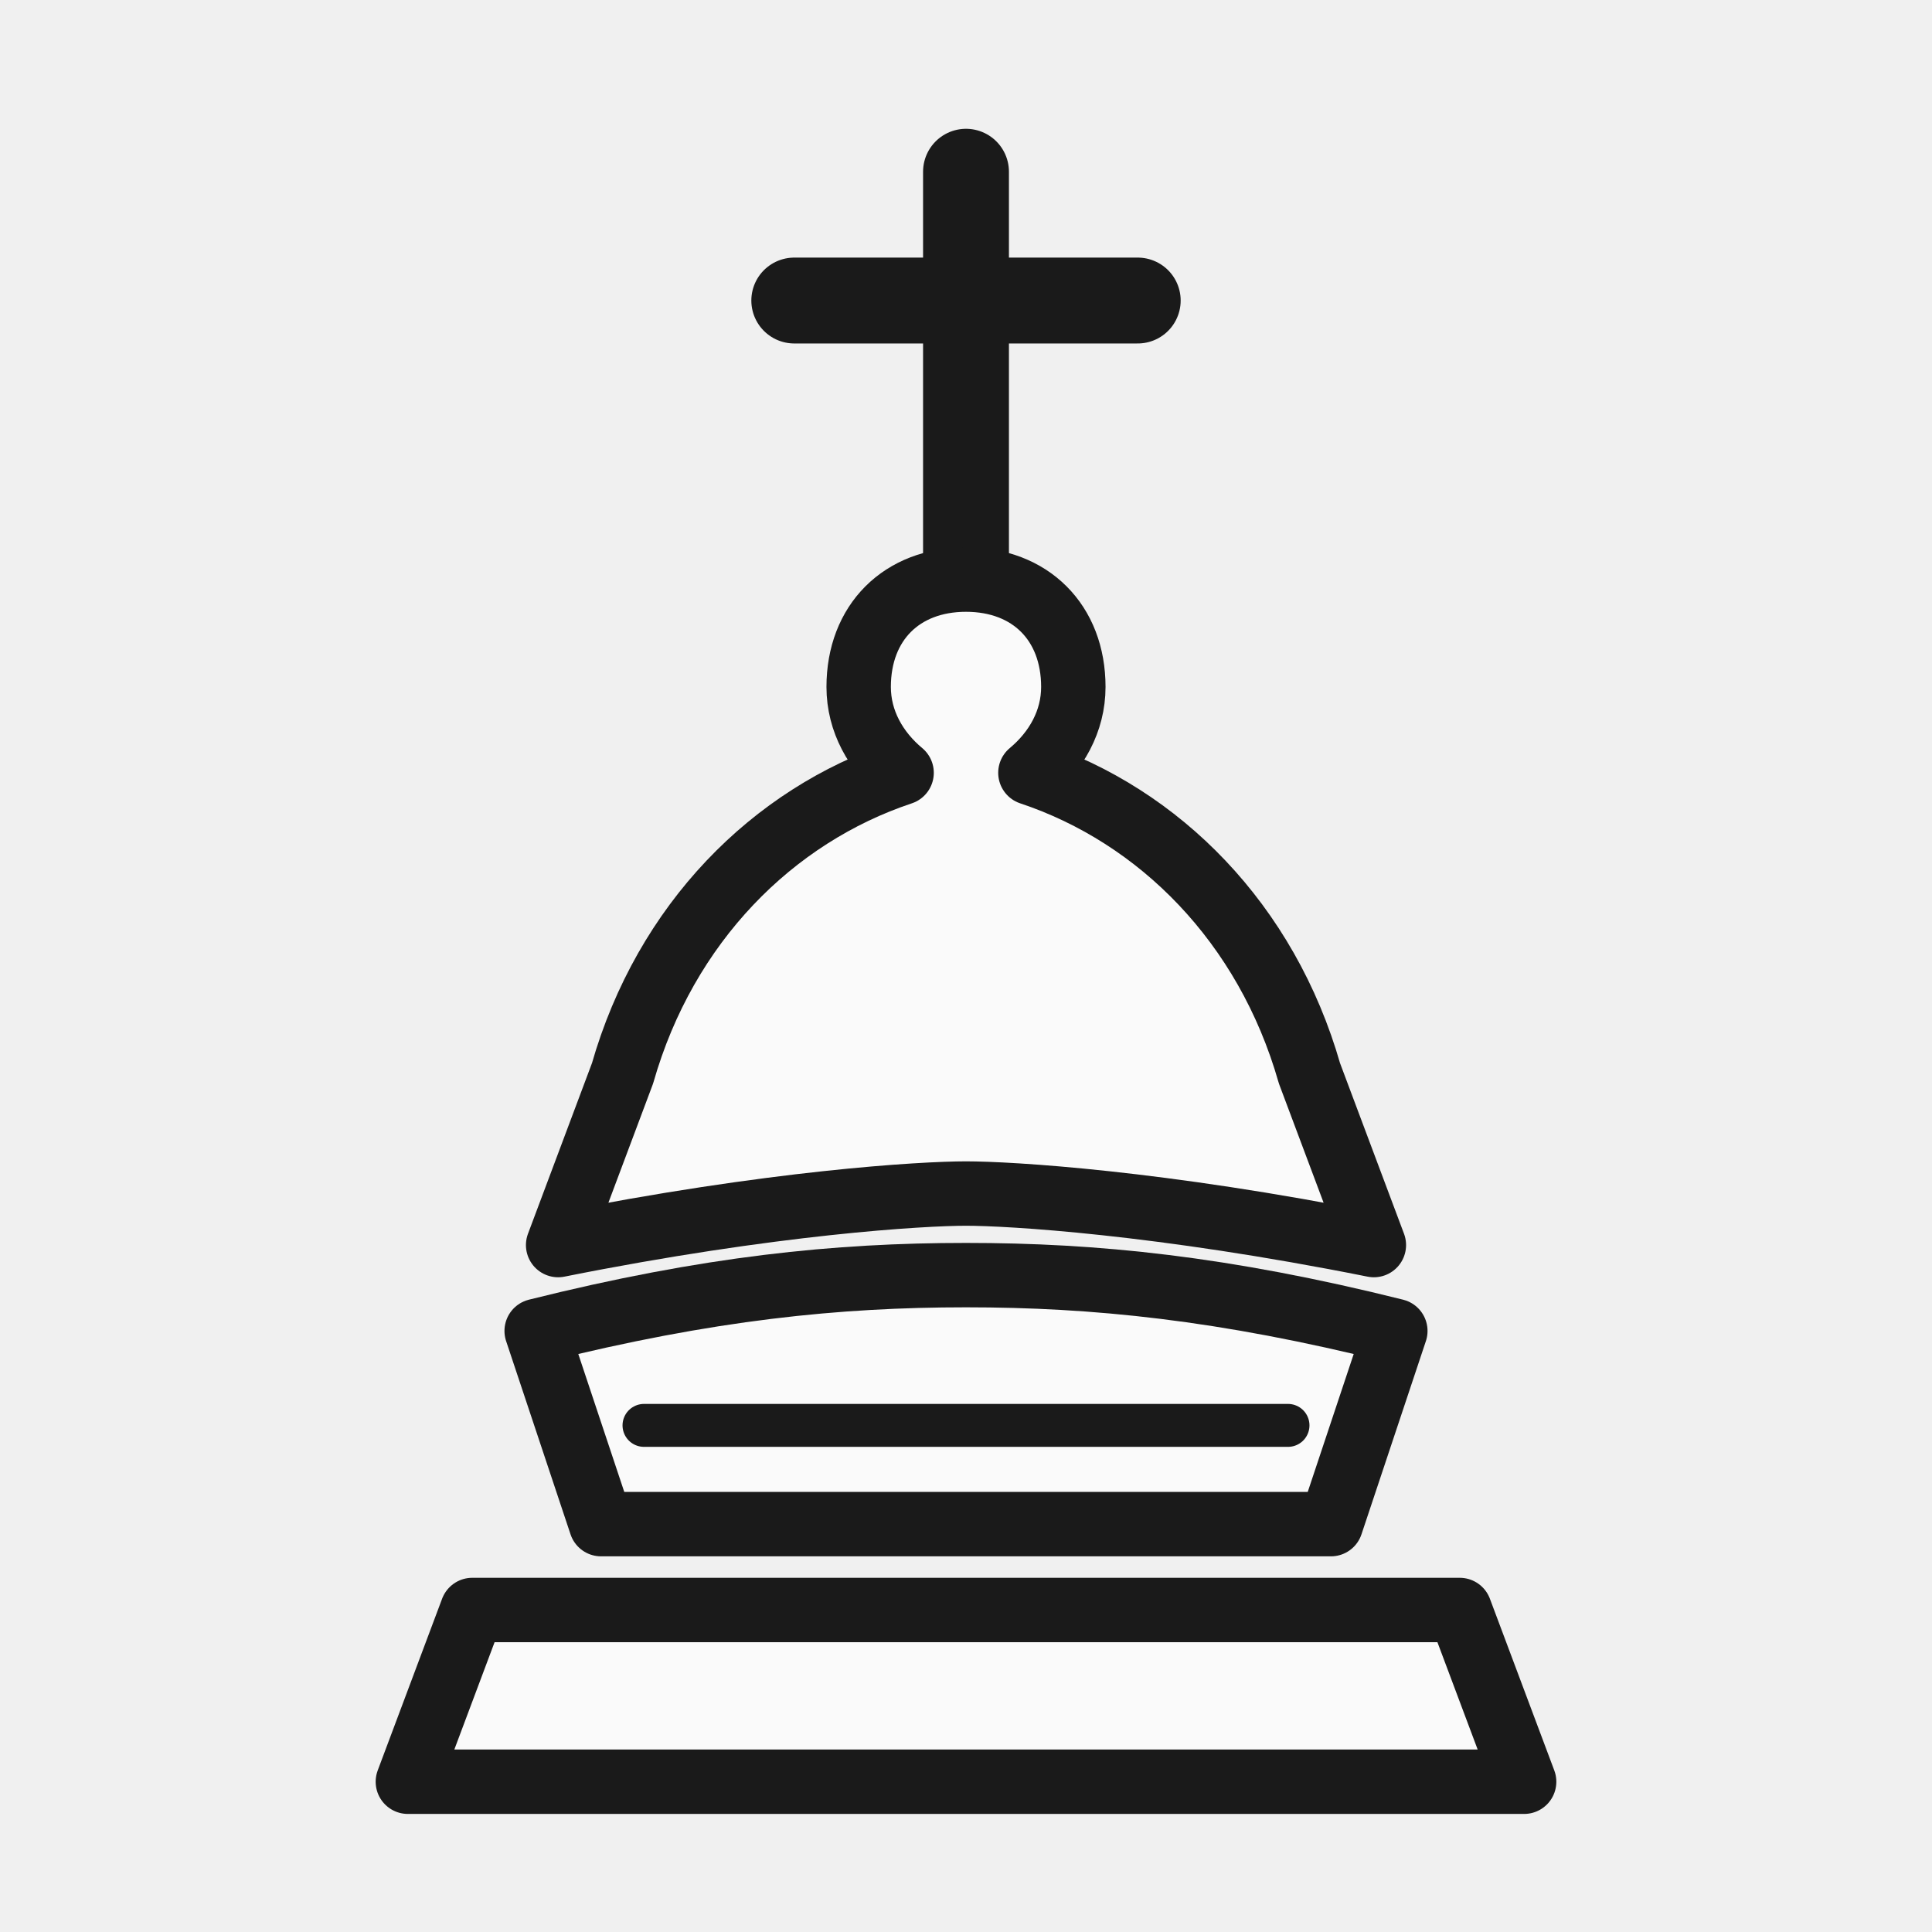
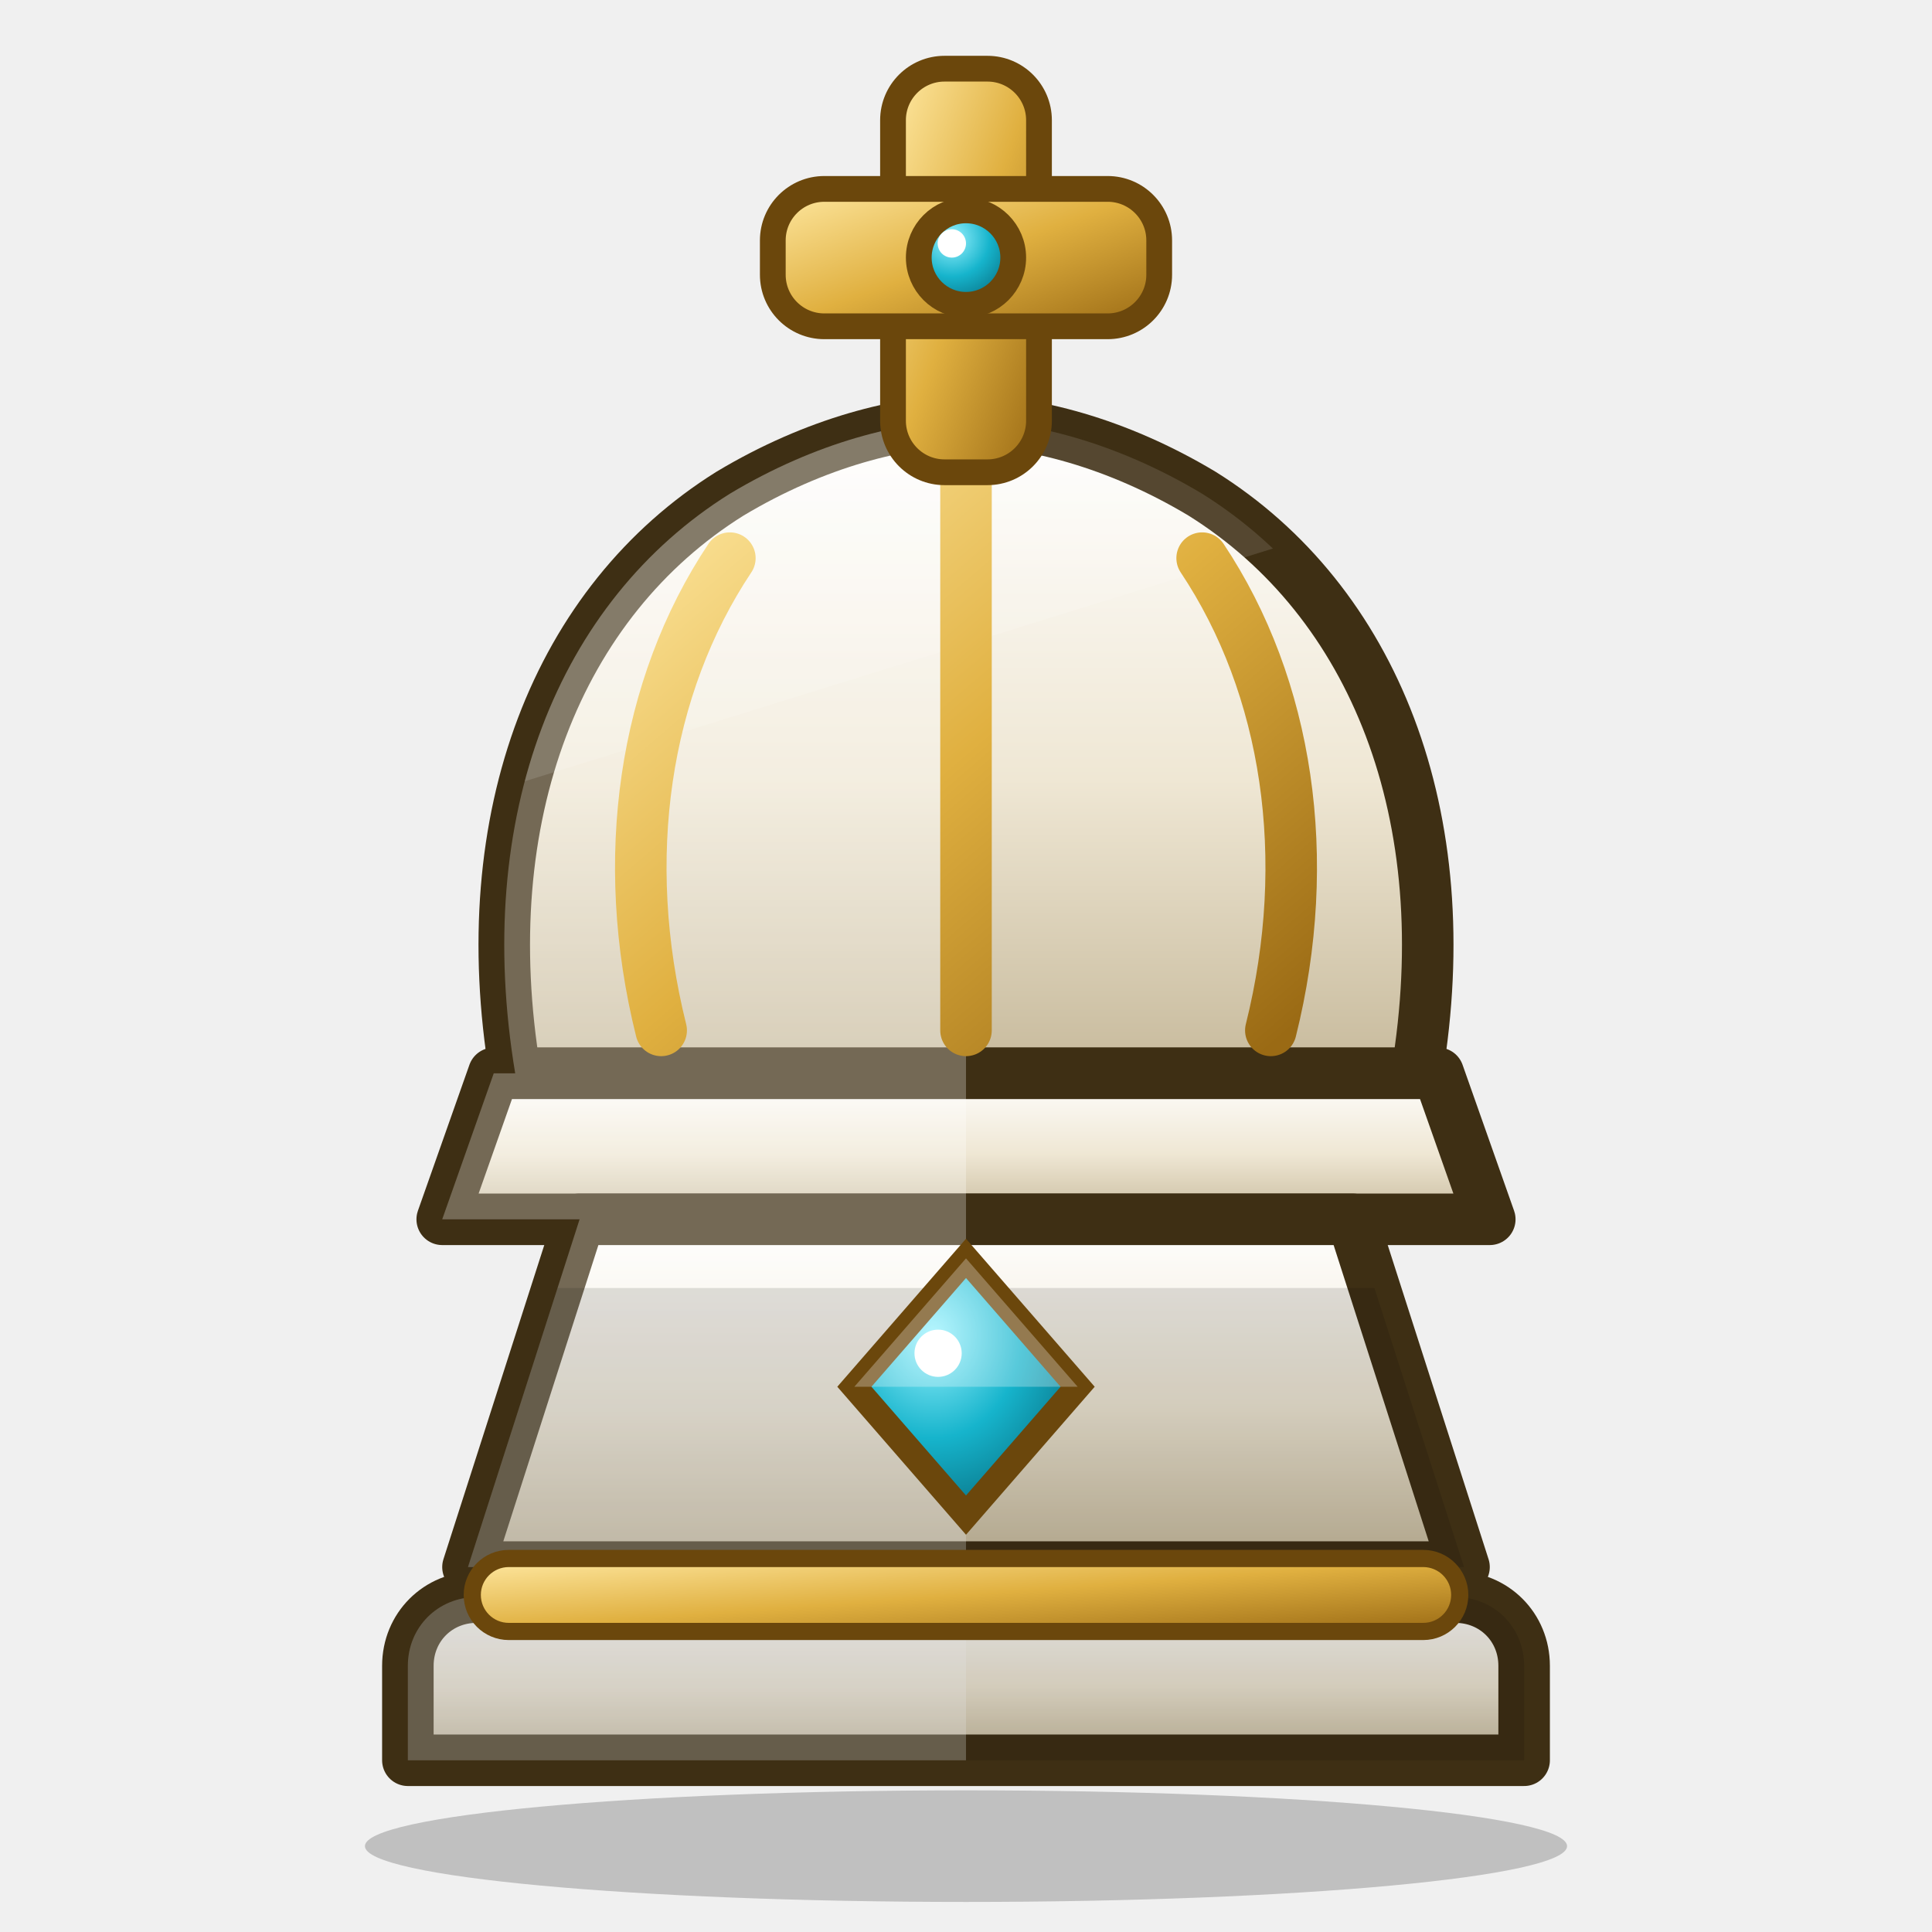
<svg xmlns="http://www.w3.org/2000/svg" viewBox="0 0 45 45">
-   <g fill="#FAFAFA" stroke="#1A1A1A" stroke-width="1.5" stroke-linecap="round" stroke-linejoin="round">
-     <path d="M22.5 4v9M18.5 7h8" fill="none" stroke-width="2" />
-     <path d="M22.5 13.5c-1.5 0-2.5 1-2.5 2.5 0 .8.4 1.5 1 2-3 1-5.5 3.5-6.5 7L13 29c5-1 8.5-1.2 9.5-1.2s4.5.2 9.5 1.2L30.5 25c-1-3.5-3.5-6-6.5-7 .6-.5 1-1.2 1-2 0-1.5-1-2.5-2.5-2.5z" />
-     <path d="M12.5 31c4-1 7-1.3 10-1.3s6 .3 10 1.3L31 35.5h-17L12.5 31z" />
-     <path d="M11 37.5h23l1.5 4h-26l1.5-4z" />
-     <line x1="15" y1="33.2" x2="30" y2="33.2" stroke-width="1" />
+   <defs>
+     <linearGradient id="wB" x1="0" y1="0" x2="0" y2="1">
+       <stop offset="0" stop-color="#FFFFFF" />
+       <stop offset=".55" stop-color="#EFE7D4" />
+       <stop offset="1" stop-color="#C7BA9C" />
+     </linearGradient>
+     <linearGradient id="wA" x1="0" y1="0" x2="1" y2="1">
+       <stop offset="0" stop-color="#FFE9A3" />
+       <stop offset=".5" stop-color="#E0B040" />
+       <stop offset="1" stop-color="#9A6A14" />
+     </linearGradient>
+     <radialGradient id="wG" cx=".35" cy=".3" r=".8">
+       <stop offset="0" stop-color="#9BF3FF" />
+       <stop offset=".5" stop-color="#16B4CC" />
+       <stop offset="1" stop-color="#07687A" />
+     </radialGradient>
+     <clipPath id="wC">
+       <path d="M12 25c-1-6 1-11 5-13.5 2-1.2 4-1.7 5.5-1.7s3.5.5 5.5 1.7c4 2.5 6 7.5 5 13.5z" />
+       <path d="M11.5 25h22l1.2 3.4H10.3z" />
+       <path d="M13.5 28.4h18l2.6 8.1H10.9z" />
+       <path d="M9.5 41h26v-2.2c0-.9-.7-1.6-1.6-1.6H11.1c-.9 0-1.6.7-1.6 1.6z" />
+     </clipPath>
+   </defs>
+   <ellipse cx="22.5" cy="43" rx="14" ry="1.3" fill="#000" opacity=".2" />
+   <g fill="url(#wB)" stroke="#3E2F14" stroke-width="1.2" stroke-linejoin="round" stroke-linecap="round">
+     <path d="M12 25c-1-6 1-11 5-13.5 2-1.2 4-1.7 5.5-1.7s3.5.5 5.5 1.7c4 2.5 6 7.5 5 13.5z" />
+     <path d="M11.5 25h22l1.2 3.4H10.3z" />
+     <path d="M13.5 28.4h18l2.6 8.1H10.9z" />
+     <path d="M9.5 41h26v-2.2c0-.9-.7-1.6-1.6-1.6H11.1c-.9 0-1.6.7-1.6 1.6z" />
  </g>
+   <g clip-path="url(#wC)">
+     <rect x="0" y="0" width="22.5" height="45" fill="#fff" opacity="0.28" />
+     <rect x="0" y="30" width="45" height="15" fill="#000" opacity=".12" />
+     <path d="M0 0L45 0 45 8 0 22z" fill="#fff" opacity=".12" />
+   </g>
+   <rect x="11" y="36.3" width="23" height="1.7" rx=".85" fill="url(#wA)" stroke="#6B470C" stroke-width=".4" />
+   <path d="M22.5 11v13M17 13c-2 3-2.6 7-1.6 11M28 13c2 3 2.6 7 1.6 11" stroke="url(#wA)" stroke-width="1.2" fill="none" stroke-linecap="round" />
+   <rect x="20.8" y="1.6" width="3.4" height="9.4" rx="1.2" fill="url(#wA)" stroke="#6B470C" stroke-width=".6" />
+   <rect x="18" y="4.4" width="9" height="3.2" rx="1.2" fill="url(#wA)" stroke="#6B470C" stroke-width=".6" />
+   <path d="M22.5 29.31l2.6 2.99-2.6 2.99-2.6-2.99z" fill="url(#wG)" stroke="#6B470C" stroke-width=".6" />
+   <path d="M22.5 29.31l2.6 2.99h-5.2z" fill="#fff" opacity=".28" />
+   <circle cx="21.85" cy="31.52" r=".55" fill="#fff" />
+   <circle cx="22.5" cy="6" r="1.1" fill="url(#wG)" stroke="#6B470C" stroke-width=".6" />
+   <circle cx="22.17" cy="5.67" r="0.33" fill="#fff" />
</svg>
